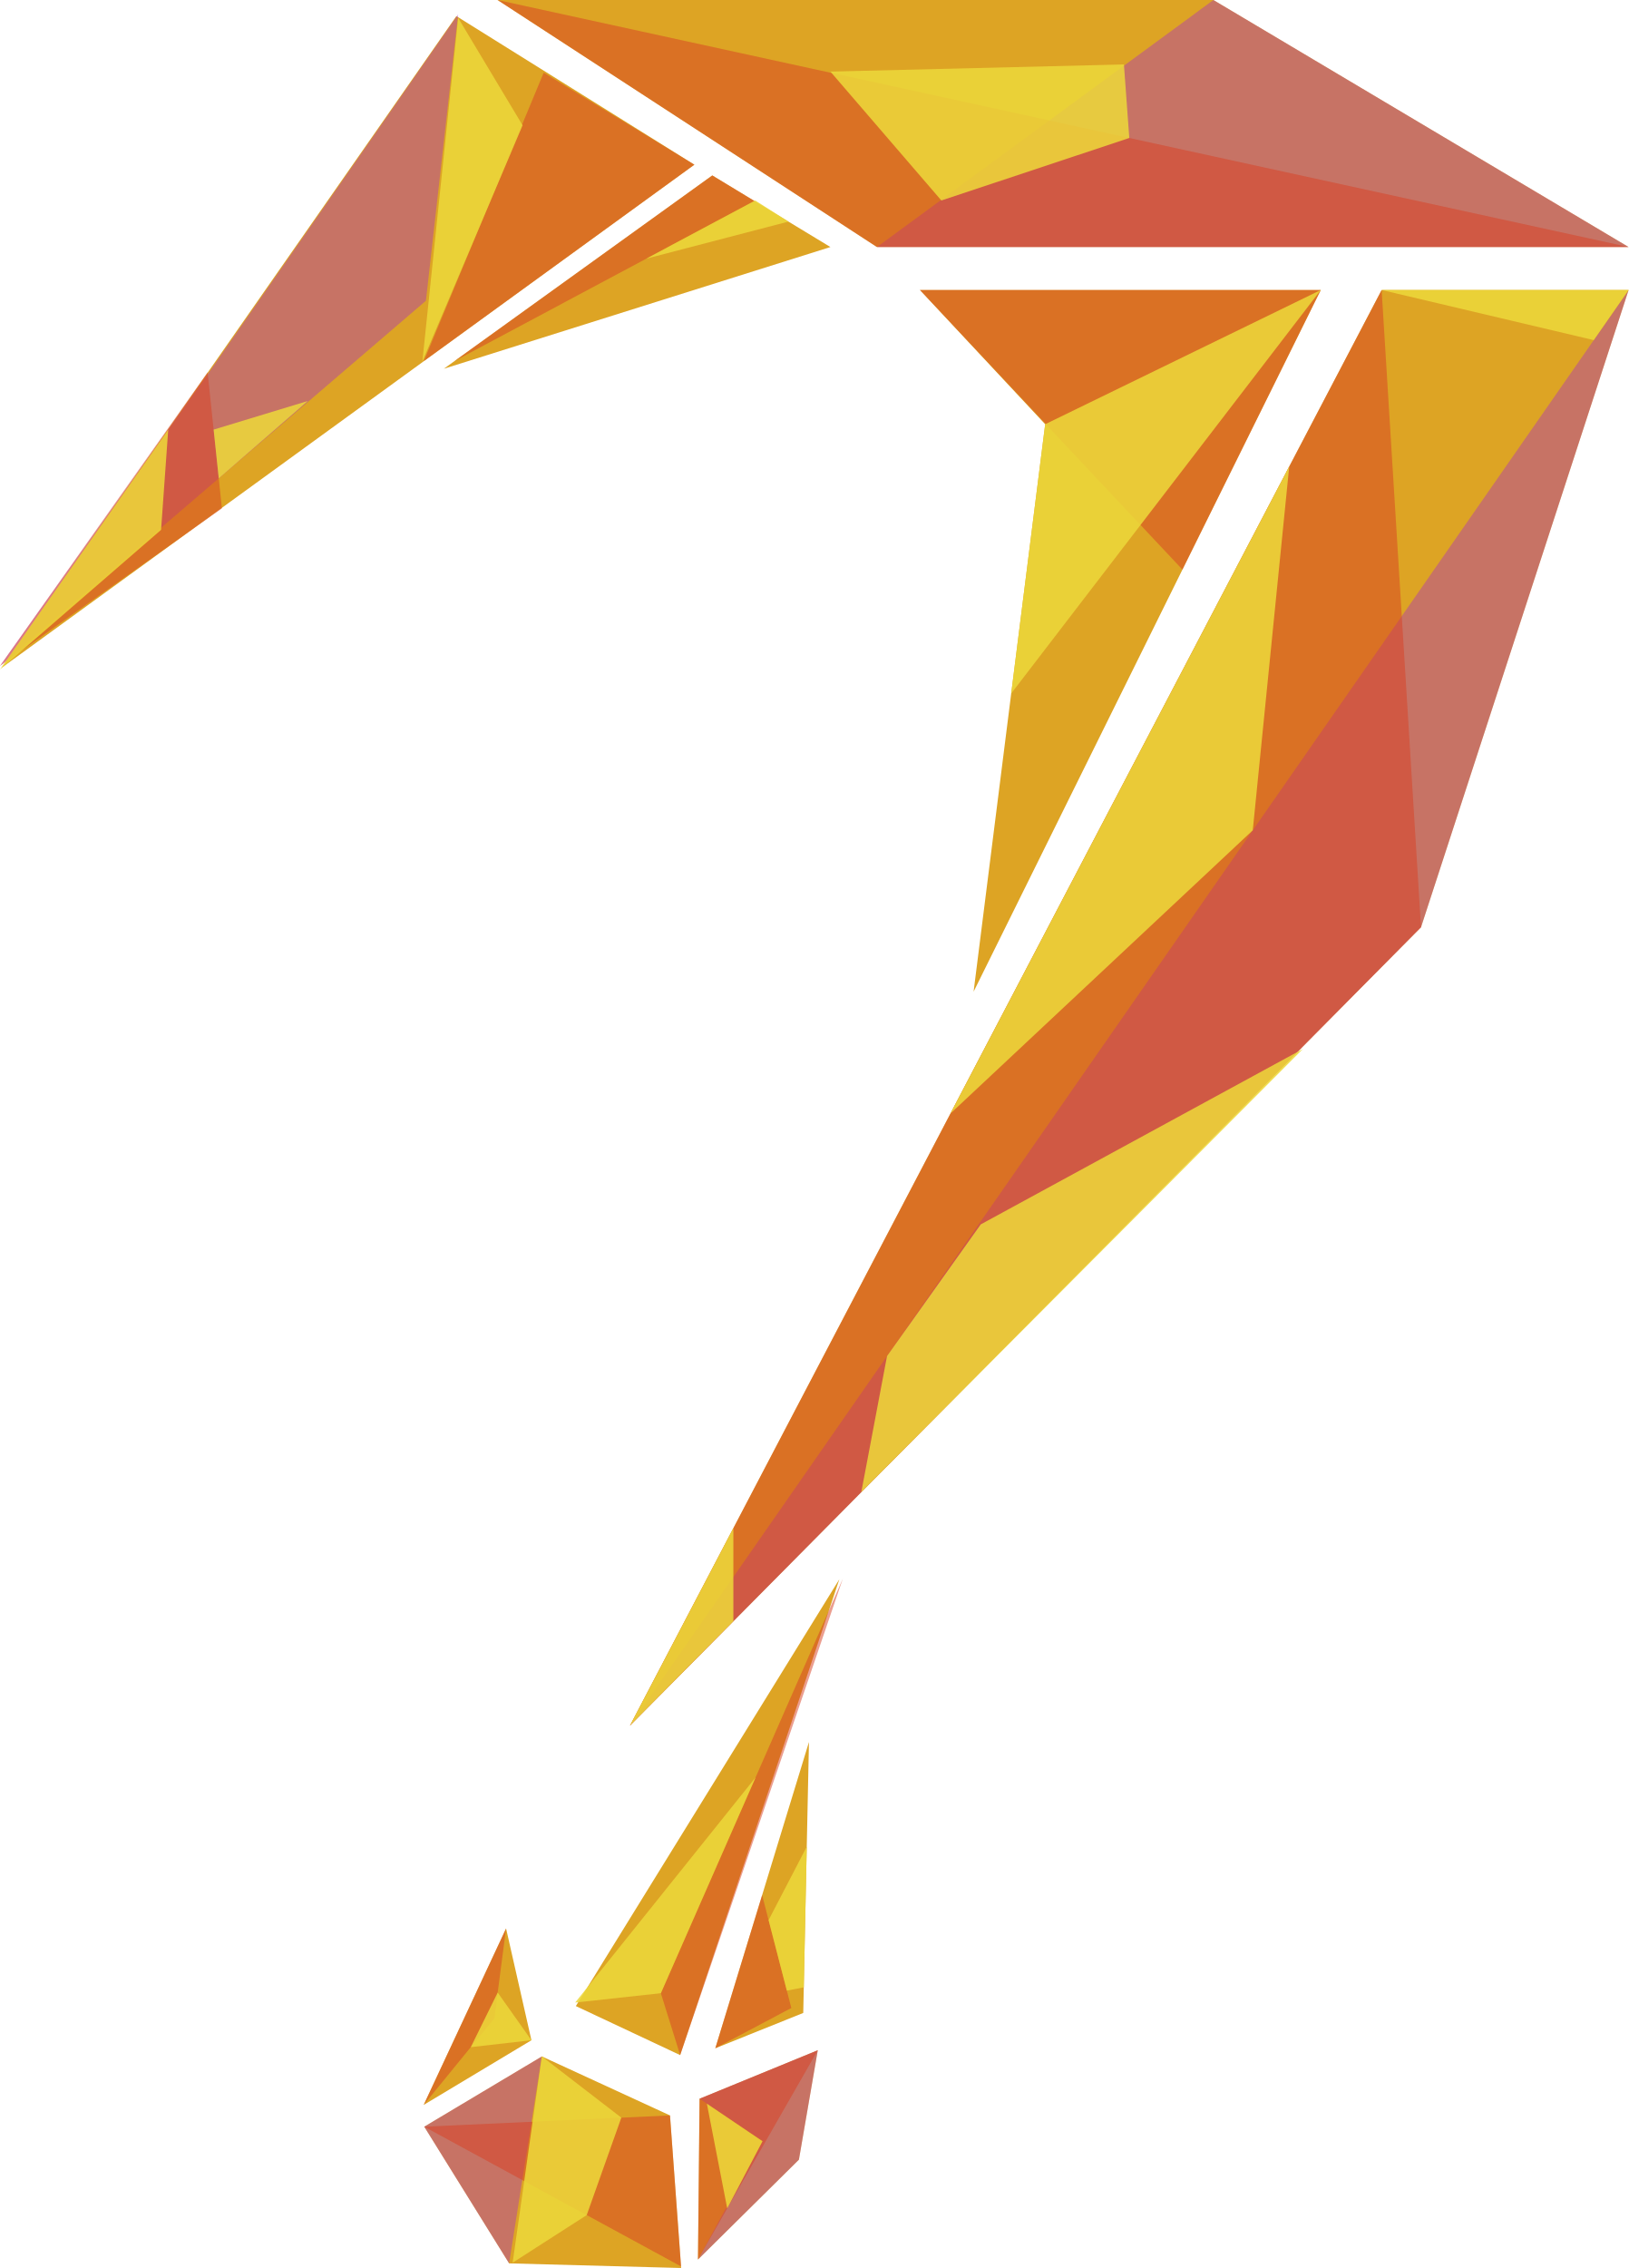
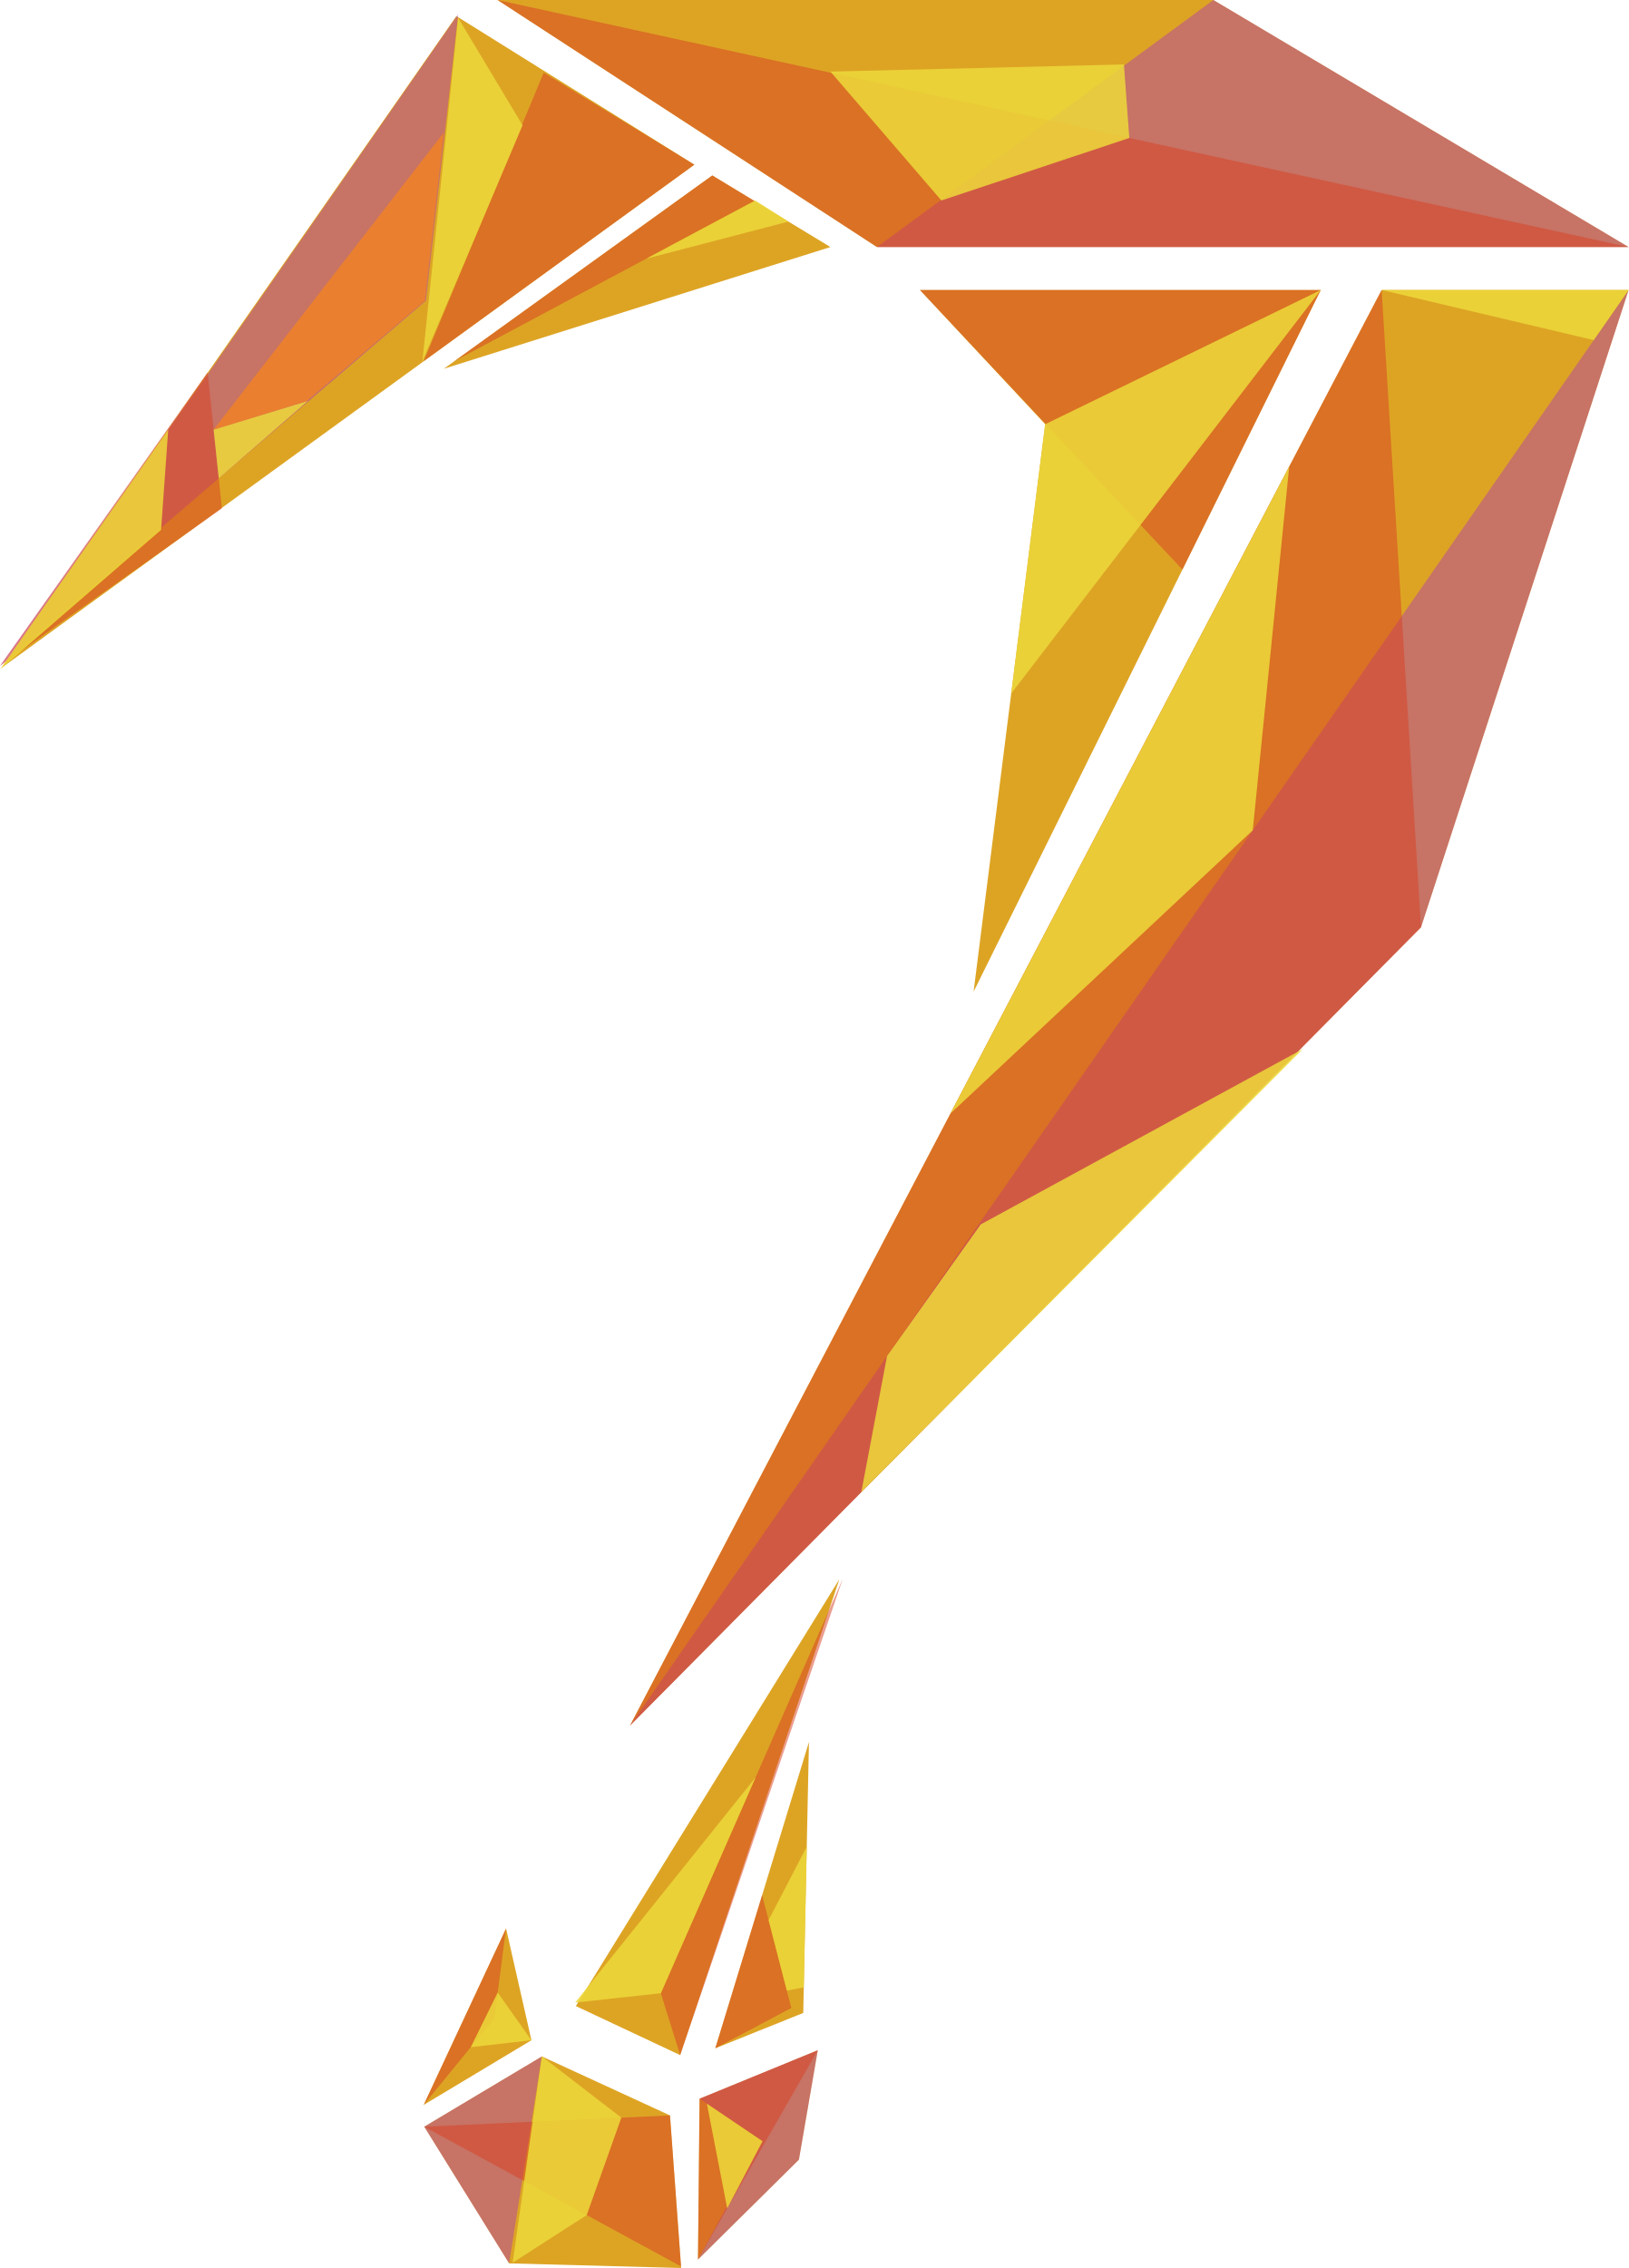
- <svg xmlns="http://www.w3.org/2000/svg" viewBox="0 0 455 633.503">
+ <svg xmlns="http://www.w3.org/2000/svg" id="Orange" viewBox="0 0 455 633.503">
  <defs>
-     <style>.cls-1{fill:#dda424;}.cls-2{opacity:0.36;}.cls-3{fill:#a11dd8;}.cls-4{opacity:0.51;}.cls-5{fill:#d84023;}.cls-6{opacity:0.86;}.cls-7{fill:#edd83a;}</style>
+     <style>.cls-1{fill:#dda424;}.cls-2{opacity:0.36;}.cls-3{fill:#a11dd8;}.cls-4{opacity:0.51;}.cls-5{fill:#d84023;}.cls-6{opacity:0.86;}.cls-7{fill:#edd83a;}.cls-8{fill:#ff8712;opacity:0.63;}</style>
  </defs>
  <g id="Layer_3" data-name="Layer 3">
    <polygon class="cls-1" points="0.5 186.5 127.5 4.5 194 46 0.5 186.5" />
    <polygon class="cls-1" points="139 0 245 69 455 69 339 0 139 0" />
    <polygon class="cls-1" points="369 81 272 277 292 118.5 257 81 369 81" />
    <polygon class="cls-1" points="386 81 176 482 397 259 455 81 386 81" />
    <polygon class="cls-1" points="234.499 441.119 160.878 560.341 190.023 574.036 234.499 441.119" />
    <polygon class="cls-1" points="226.008 486.571 199.84 572.129 224.41 562.264 226.008 486.571" />
    <polygon class="cls-1" points="195.446 586.225 195 631.134 223.2 603.246 228.47 572.681 195.446 586.225" />
    <polygon class="cls-1" points="190.293 633.503 187.183 590.886 151.386 574.409 118.524 594.033 142.238 632.213 190.293 633.503" />
    <polygon class="cls-1" points="148.469 569.882 118.362 587.953 141.387 538.659 148.469 569.882" />
    <polygon class="cls-1" points="232 69 199 49 124 103 232 69" />
  </g>
  <g id="Layer_4" data-name="Layer 4" class="cls-2">
    <polygon class="cls-3" points="455 81 176 482 397 259 455 81" />
    <polygon class="cls-3" points="339 0 245 69 455 69 339 0" />
    <polygon class="cls-3" points="128 4 119 84 0 186 57 106 128 4" />
    <polygon class="cls-3" points="151.386 574.409 142.238 632.213 118.524 594.033 151.386 574.409" />
    <polygon class="cls-3" points="195.446 586.225 213.031 598.091 195 631.134 223.2 603.246 228.47 572.681 195.446 586.225" />
    <path class="cls-3" d="M835,224" transform="translate(-751 -204)" />
  </g>
  <g id="Layer_5" data-name="Layer 5" class="cls-4">
    <polygon class="cls-5" points="118.524 594.033 190.282 633.069 187.183 590.886 118.524 594.033" />
    <polygon class="cls-5" points="228.47 572.681 195 631.134 195.446 586.225 228.47 572.681" />
    <polygon class="cls-5" points="221.083 560.873 212.924 529.35 199.84 572.129 221.083 560.873" />
    <polygon class="cls-5" points="141.387 538.659 138.109 563.744 118.362 587.953 141.387 538.659" />
    <polygon class="cls-5" points="235.481 440.928 184.628 556.747 190.023 574.036 235.481 440.928" />
    <polygon class="cls-5" points="386 81 397 259 374.702 281.5 176 482 386 81" />
    <polygon class="cls-5" points="257 81 330.348 159.101 369 81 257 81" />
    <polygon class="cls-5" points="139 0 455 69 245 69 139 0" />
    <polygon class="cls-5" points="194 46 151.898 20.294 118.396 100.868 194 46" />
    <polygon class="cls-5" points="126.961 100.868 210.759 56.126 199 49 126.961 100.868" />
    <polygon class="cls-5" points="0 186 62 142 58 104 0 186" />
    <polygon class="cls-5" points="273.75 341.506 363.755 292.546 247.818 409.532 240.63 389.108 273.75 341.506" />
    <path class="cls-5" d="M1008,124" transform="translate(-751 -204)" />
  </g>
  <g id="Layer_6" data-name="Layer 6" class="cls-6">
    <polygon class="cls-7" points="360.185 130.295 350 231.914 265.526 311.048 360.185 130.295" />
    <polygon class="cls-7" points="160.687 559.359 163.68 559.033 184.628 556.747 211.099 496.458 160.687 559.359" />
    <polygon class="cls-7" points="197.486 587.602 213.031 598.091 203.17 616.867 197.486 587.602" />
    <polygon class="cls-7" points="151.386 574.409 143.22 632.022 163.916 618.726 173.588 591.509 151.386 574.409" />
    <polygon class="cls-7" points="148.469 569.882 139.047 556.567 131.527 571.814 148.469 569.882" />
    <polygon class="cls-7" points="214.731 536.331 219.828 556.023 224.561 555.104 225.391 515.818 214.731 536.331" />
    <polygon class="cls-7" points="292 118.5 369 81 282.51 193.712 292 118.5" />
    <polygon class="cls-7" points="386 81 445.259 95 455 81 386 81" />
    <polygon class="cls-7" points="220.274 61.894 180.564 72.248 211 56 220.274 61.894" />
    <polygon class="cls-7" points="45 148 47 120 0 187 45 148" />
    <polygon class="cls-7" points="118 101 146 35 128 5 118 101" />
    <polygon class="cls-7" points="232 20 263 56 315.5 38.54 314 18 232 20" />
    <polygon class="cls-7" points="364 293 274 342 247.818 378.778 240.63 416.785 364 293" />
    <path class="cls-7" d="M794,317" transform="translate(-751 -204)" />
    <polygon class="cls-7" points="61.117 133.614 59.684 120 86 112 61.117 133.614" />
-     <polygon class="cls-7" points="176 482 204.887 426.839 204.887 452.851 176 482" />
+   </g>
+   <g id="Layer_7" data-name="Layer 7">
+     <polygon class="cls-8" points="85.667 112.045 118.706 84.028 124 37 59.636 120.049 85.667 112.045" />
  </g>
</svg>
